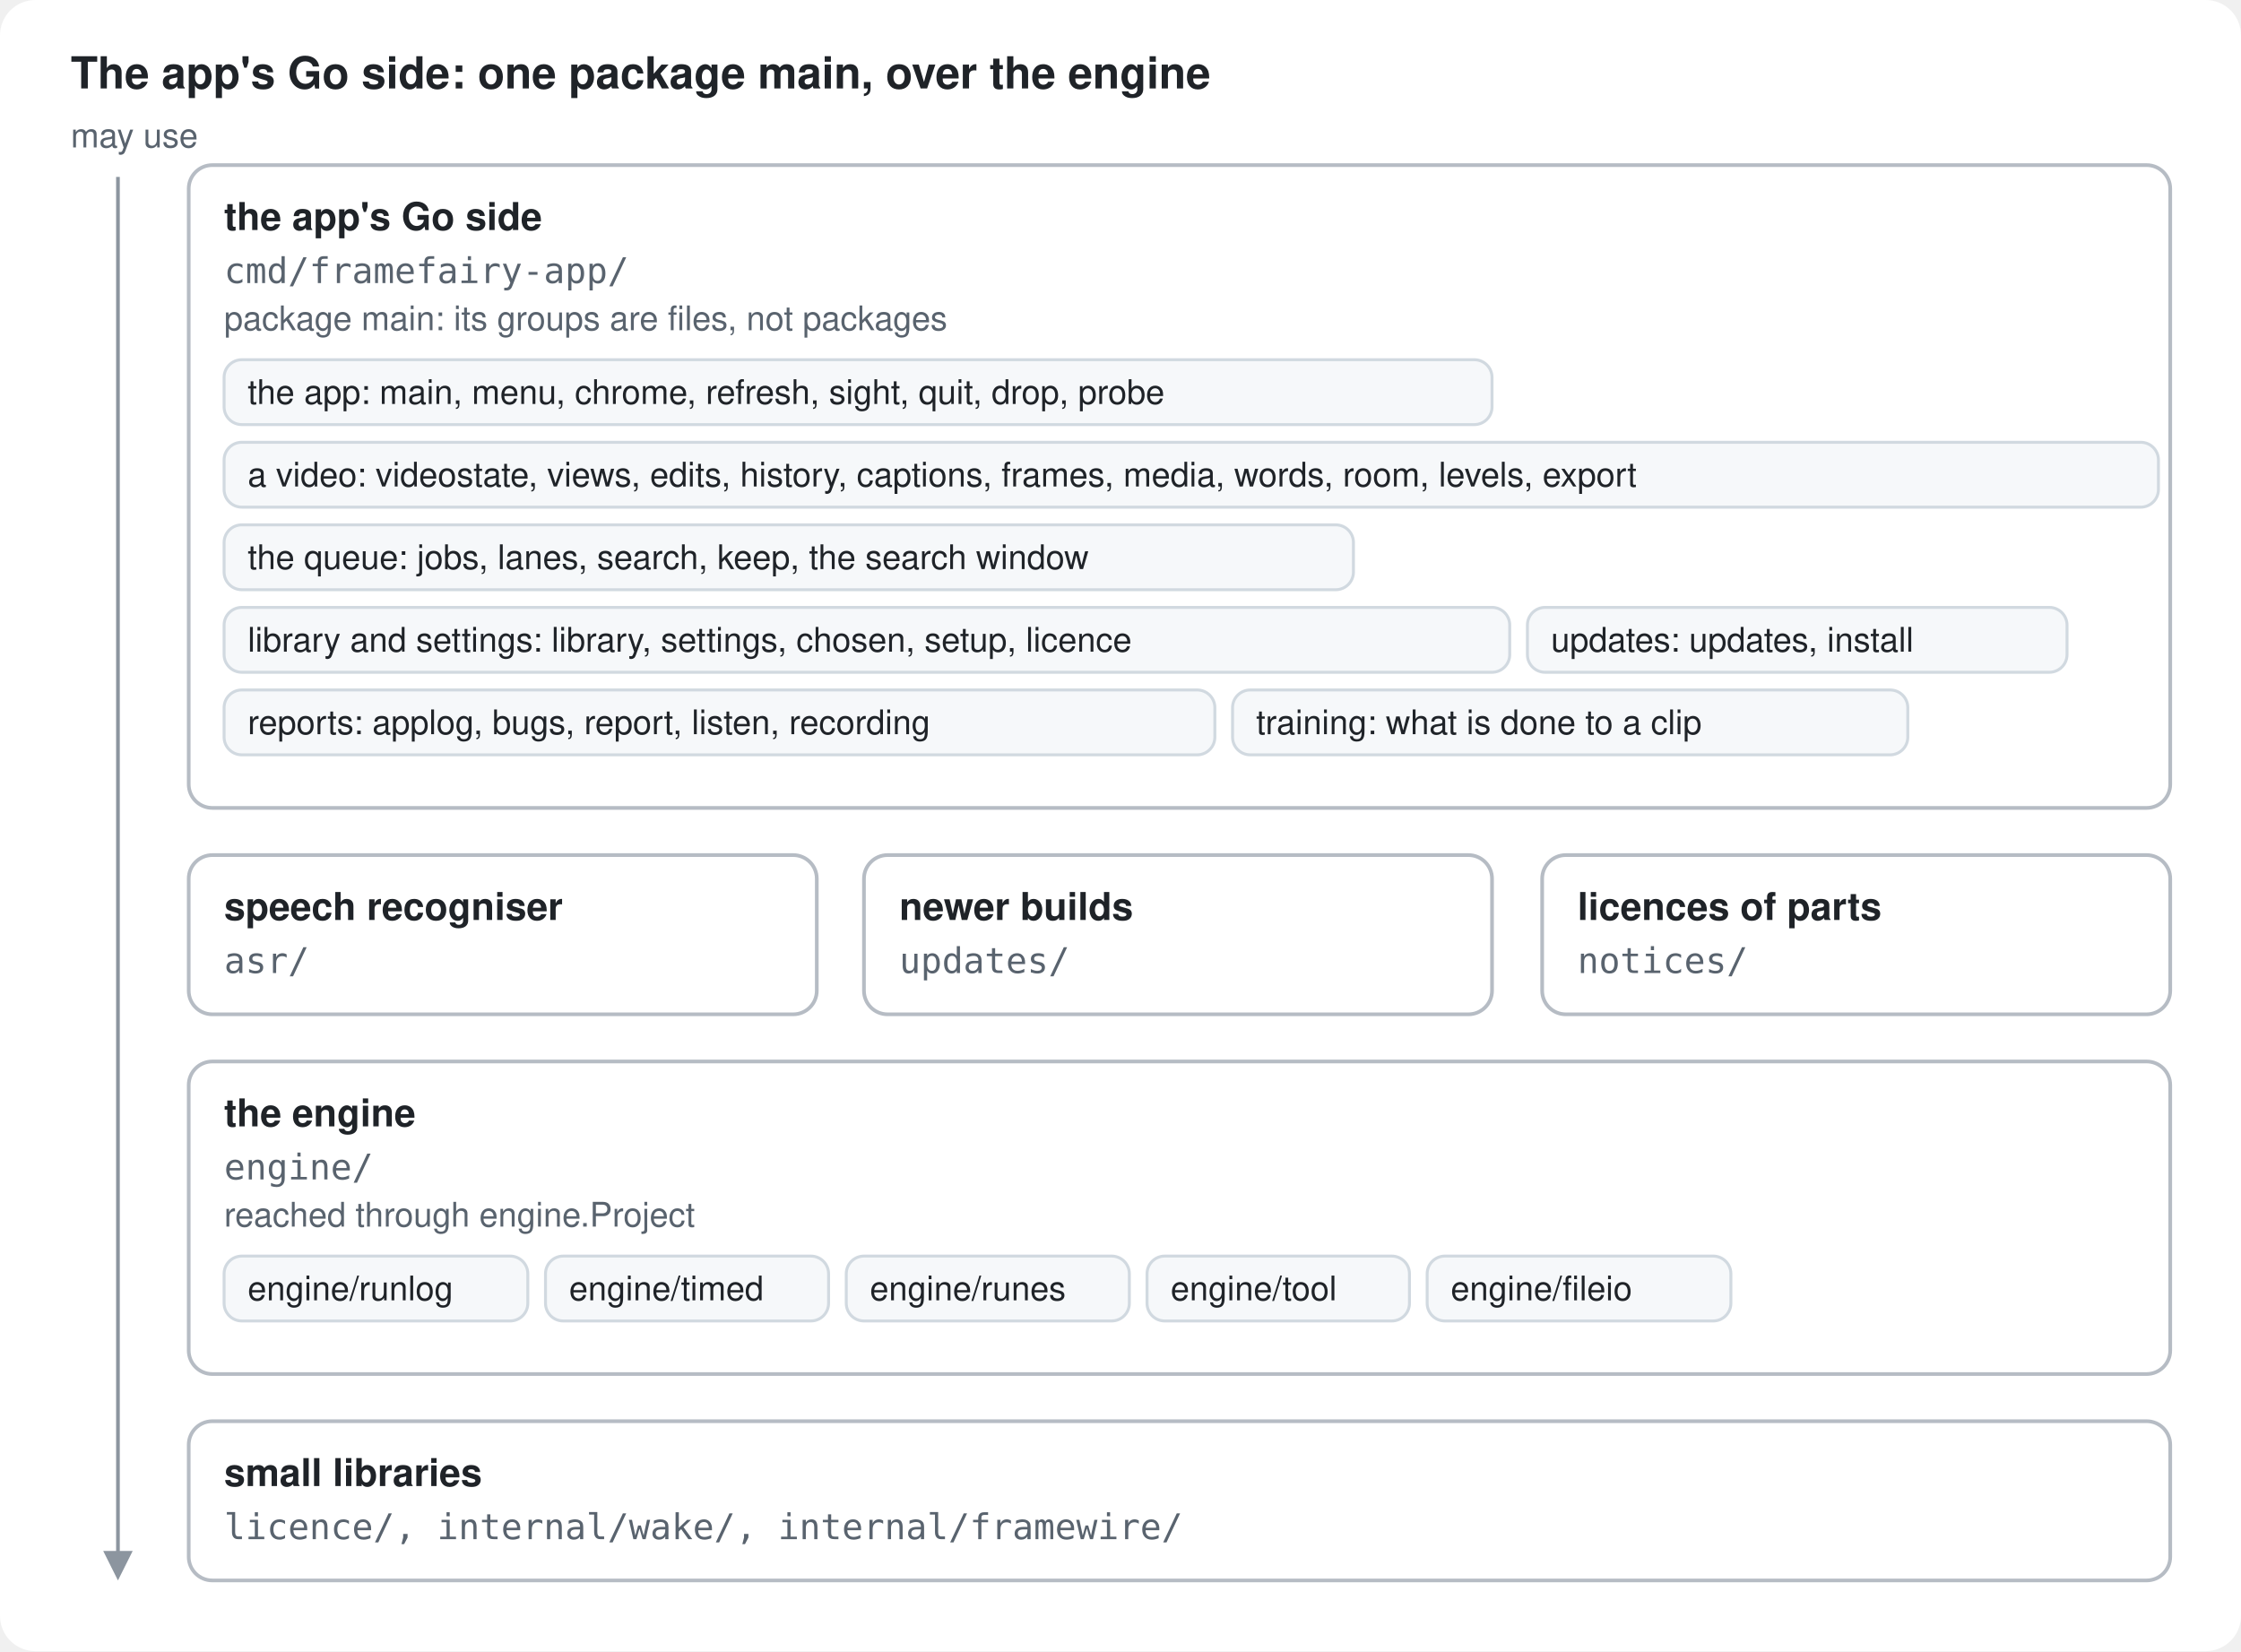
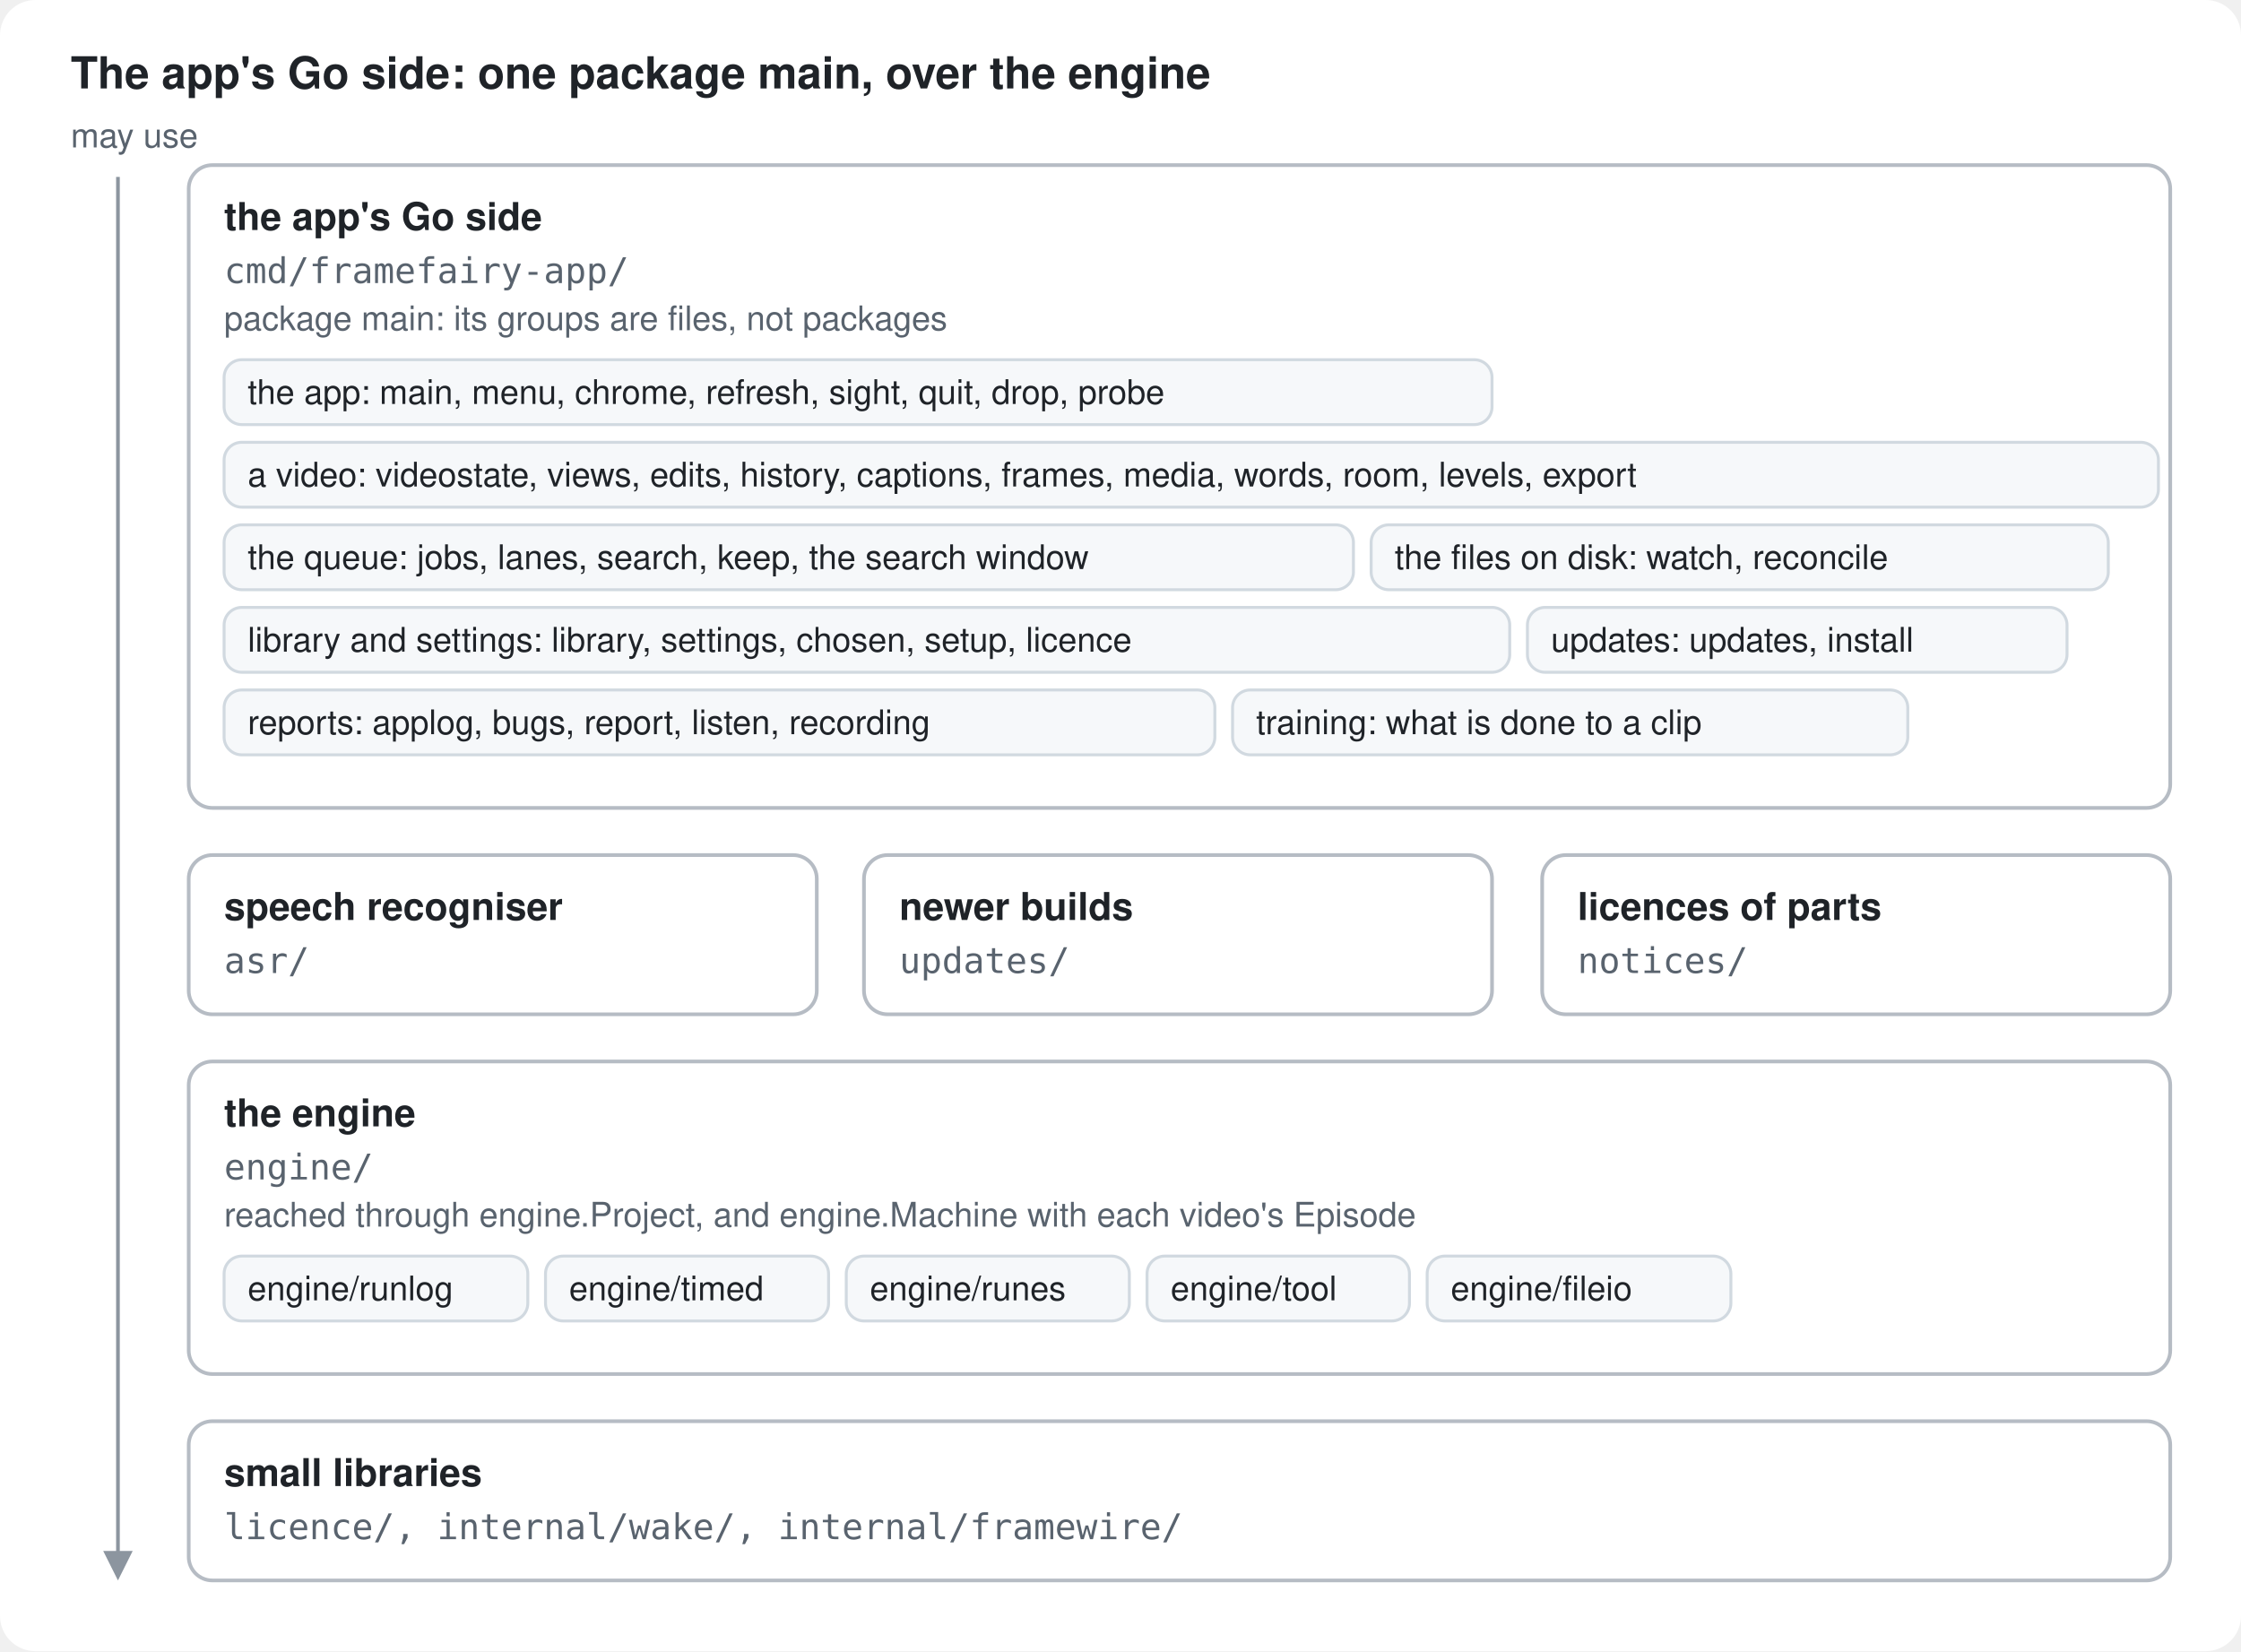
<svg xmlns="http://www.w3.org/2000/svg" viewBox="0 0 760 560" width="760" height="560" role="img" aria-label="The app's Go side: one package main, over the engine">
  <style>
.t{font:600 15px -apple-system,BlinkMacSystemFont,"Segoe UI",Helvetica,Arial,sans-serif;fill:#1f2328}
.n{font:600 13px -apple-system,BlinkMacSystemFont,"Segoe UI",Helvetica,Arial,sans-serif;fill:#1f2328}
.p{font:12px ui-monospace,SFMono-Regular,Menlo,Consolas,monospace;fill:#59636e}
.q{font:11.5px -apple-system,BlinkMacSystemFont,"Segoe UI",Helvetica,Arial,sans-serif;fill:#59636e}
.c{font:11.5px -apple-system,BlinkMacSystemFont,"Segoe UI",Helvetica,Arial,sans-serif;fill:#1f2328}
.bg{fill:#ffffff}
.box{fill:none;stroke:#b6bcc4;stroke-width:1.25}
.dash{fill:none;stroke:#b6bcc4;stroke-width:1.25;stroke-dasharray:4 4}
.tint{fill:#f1f3f5;stroke:#b6bcc4;stroke-width:1.25}
.chip{fill:#f6f8fa;stroke:#d1d9e0;stroke-width:1}
.ax{stroke:#8c959f;stroke-width:1.25;fill:none}
.ah{fill:#8c959f}
@media (prefers-color-scheme:dark){
.bg{fill:#0d1117}
.t,.n,.c{fill:#f0f6fc}.p,.q{fill:#9198a1}
.box,.dash{stroke:#5d6570}.tint{fill:#1c2128;stroke:#5d6570}
.chip{fill:#212830;stroke:#3d444d}.ax{stroke:#7d8590}.ah{fill:#7d8590}}
</style>
  <rect class="bg" width="760" height="560" rx="12" />
  <text class="t" x="24" y="30">The app's Go side: one package main, over the engine</text>
  <text class="q" x="24" y="50">may use</text>
  <path class="ax" d="M40 60V530" />
  <path class="ah" d="M35 526L40 536L45 526z" />
  <rect class="box" x="64" y="56" width="672" height="218" rx="8" />
  <text class="n" x="76" y="78">the app's Go side</text>
  <text class="p" x="76" y="96">cmd/framefairy-app/</text>
  <text class="q" x="76" y="112">package main: its groups are files, not packages</text>
  <rect class="chip" x="76" y="122" width="430" height="22" rx="6" />
  <text class="c" x="84" y="137">the app: main, menu, chrome, refresh, sight, quit, drop, probe</text>
  <rect class="chip" x="76" y="150" width="656" height="22" rx="6" />
  <text class="c" x="84" y="165">a video: videostate, views, edits, history, captions, frames, media, words, room, levels, export</text>
  <rect class="chip" x="76" y="178" width="383" height="22" rx="6" />
  <text class="c" x="84" y="193">the queue: jobs, lanes, search, keep, the search window</text>
+   <rect class="chip" x="465" y="178" width="250" height="22" rx="6" />
+   <text class="c" x="473" y="193">the files on disk: watch, reconcile</text>
  <rect class="chip" x="76" y="206" width="436" height="22" rx="6" />
  <text class="c" x="84" y="221">library and settings: library, settings, chosen, setup, licence</text>
  <rect class="chip" x="518" y="206" width="183" height="22" rx="6" />
  <text class="c" x="526" y="221">updates: updates, install</text>
  <rect class="chip" x="76" y="234" width="336" height="22" rx="6" />
  <text class="c" x="84" y="249">reports: applog, bugs, report, listen, recording</text>
  <rect class="chip" x="418" y="234" width="229" height="22" rx="6" />
  <text class="c" x="426" y="249">training: what is done to a clip</text>
  <rect class="box" x="64" y="290" width="213" height="54" rx="8" />
  <text class="n" x="76" y="312">speech recogniser</text>
  <text class="p" x="76" y="330">asr/</text>
  <rect class="box" x="293" y="290" width="213" height="54" rx="8" />
  <text class="n" x="305" y="312">newer builds</text>
  <text class="p" x="305" y="330">updates/</text>
  <rect class="box" x="523" y="290" width="213" height="54" rx="8" />
  <text class="n" x="535" y="312">licences of parts</text>
  <text class="p" x="535" y="330">notices/</text>
  <rect class="box" x="64" y="360" width="672" height="106" rx="8" />
  <text class="n" x="76" y="382">the engine</text>
  <text class="p" x="76" y="400">engine/</text>
-   <text class="q" x="76" y="416">reached through engine.Project</text>
+   <text class="q" x="76" y="416">reached through engine.Project, and engine.Machine with each video's Episode</text>
  <rect class="chip" x="76" y="426" width="103" height="22" rx="6" />
  <text class="c" x="84" y="441">engine/runlog</text>
  <rect class="chip" x="185" y="426" width="96" height="22" rx="6" />
  <text class="c" x="193" y="441">engine/timed</text>
  <rect class="chip" x="287" y="426" width="96" height="22" rx="6" />
  <text class="c" x="295" y="441">engine/runes</text>
  <rect class="chip" x="389" y="426" width="89" height="22" rx="6" />
  <text class="c" x="397" y="441">engine/tool</text>
  <rect class="chip" x="484" y="426" width="103" height="22" rx="6" />
  <text class="c" x="492" y="441">engine/fileio</text>
  <rect class="box" x="64" y="482" width="672" height="54" rx="8" />
  <text class="n" x="76" y="504">small libraries</text>
  <text class="p" x="76" y="522">licence/, internal/wake/, internal/framewire/</text>
</svg>
